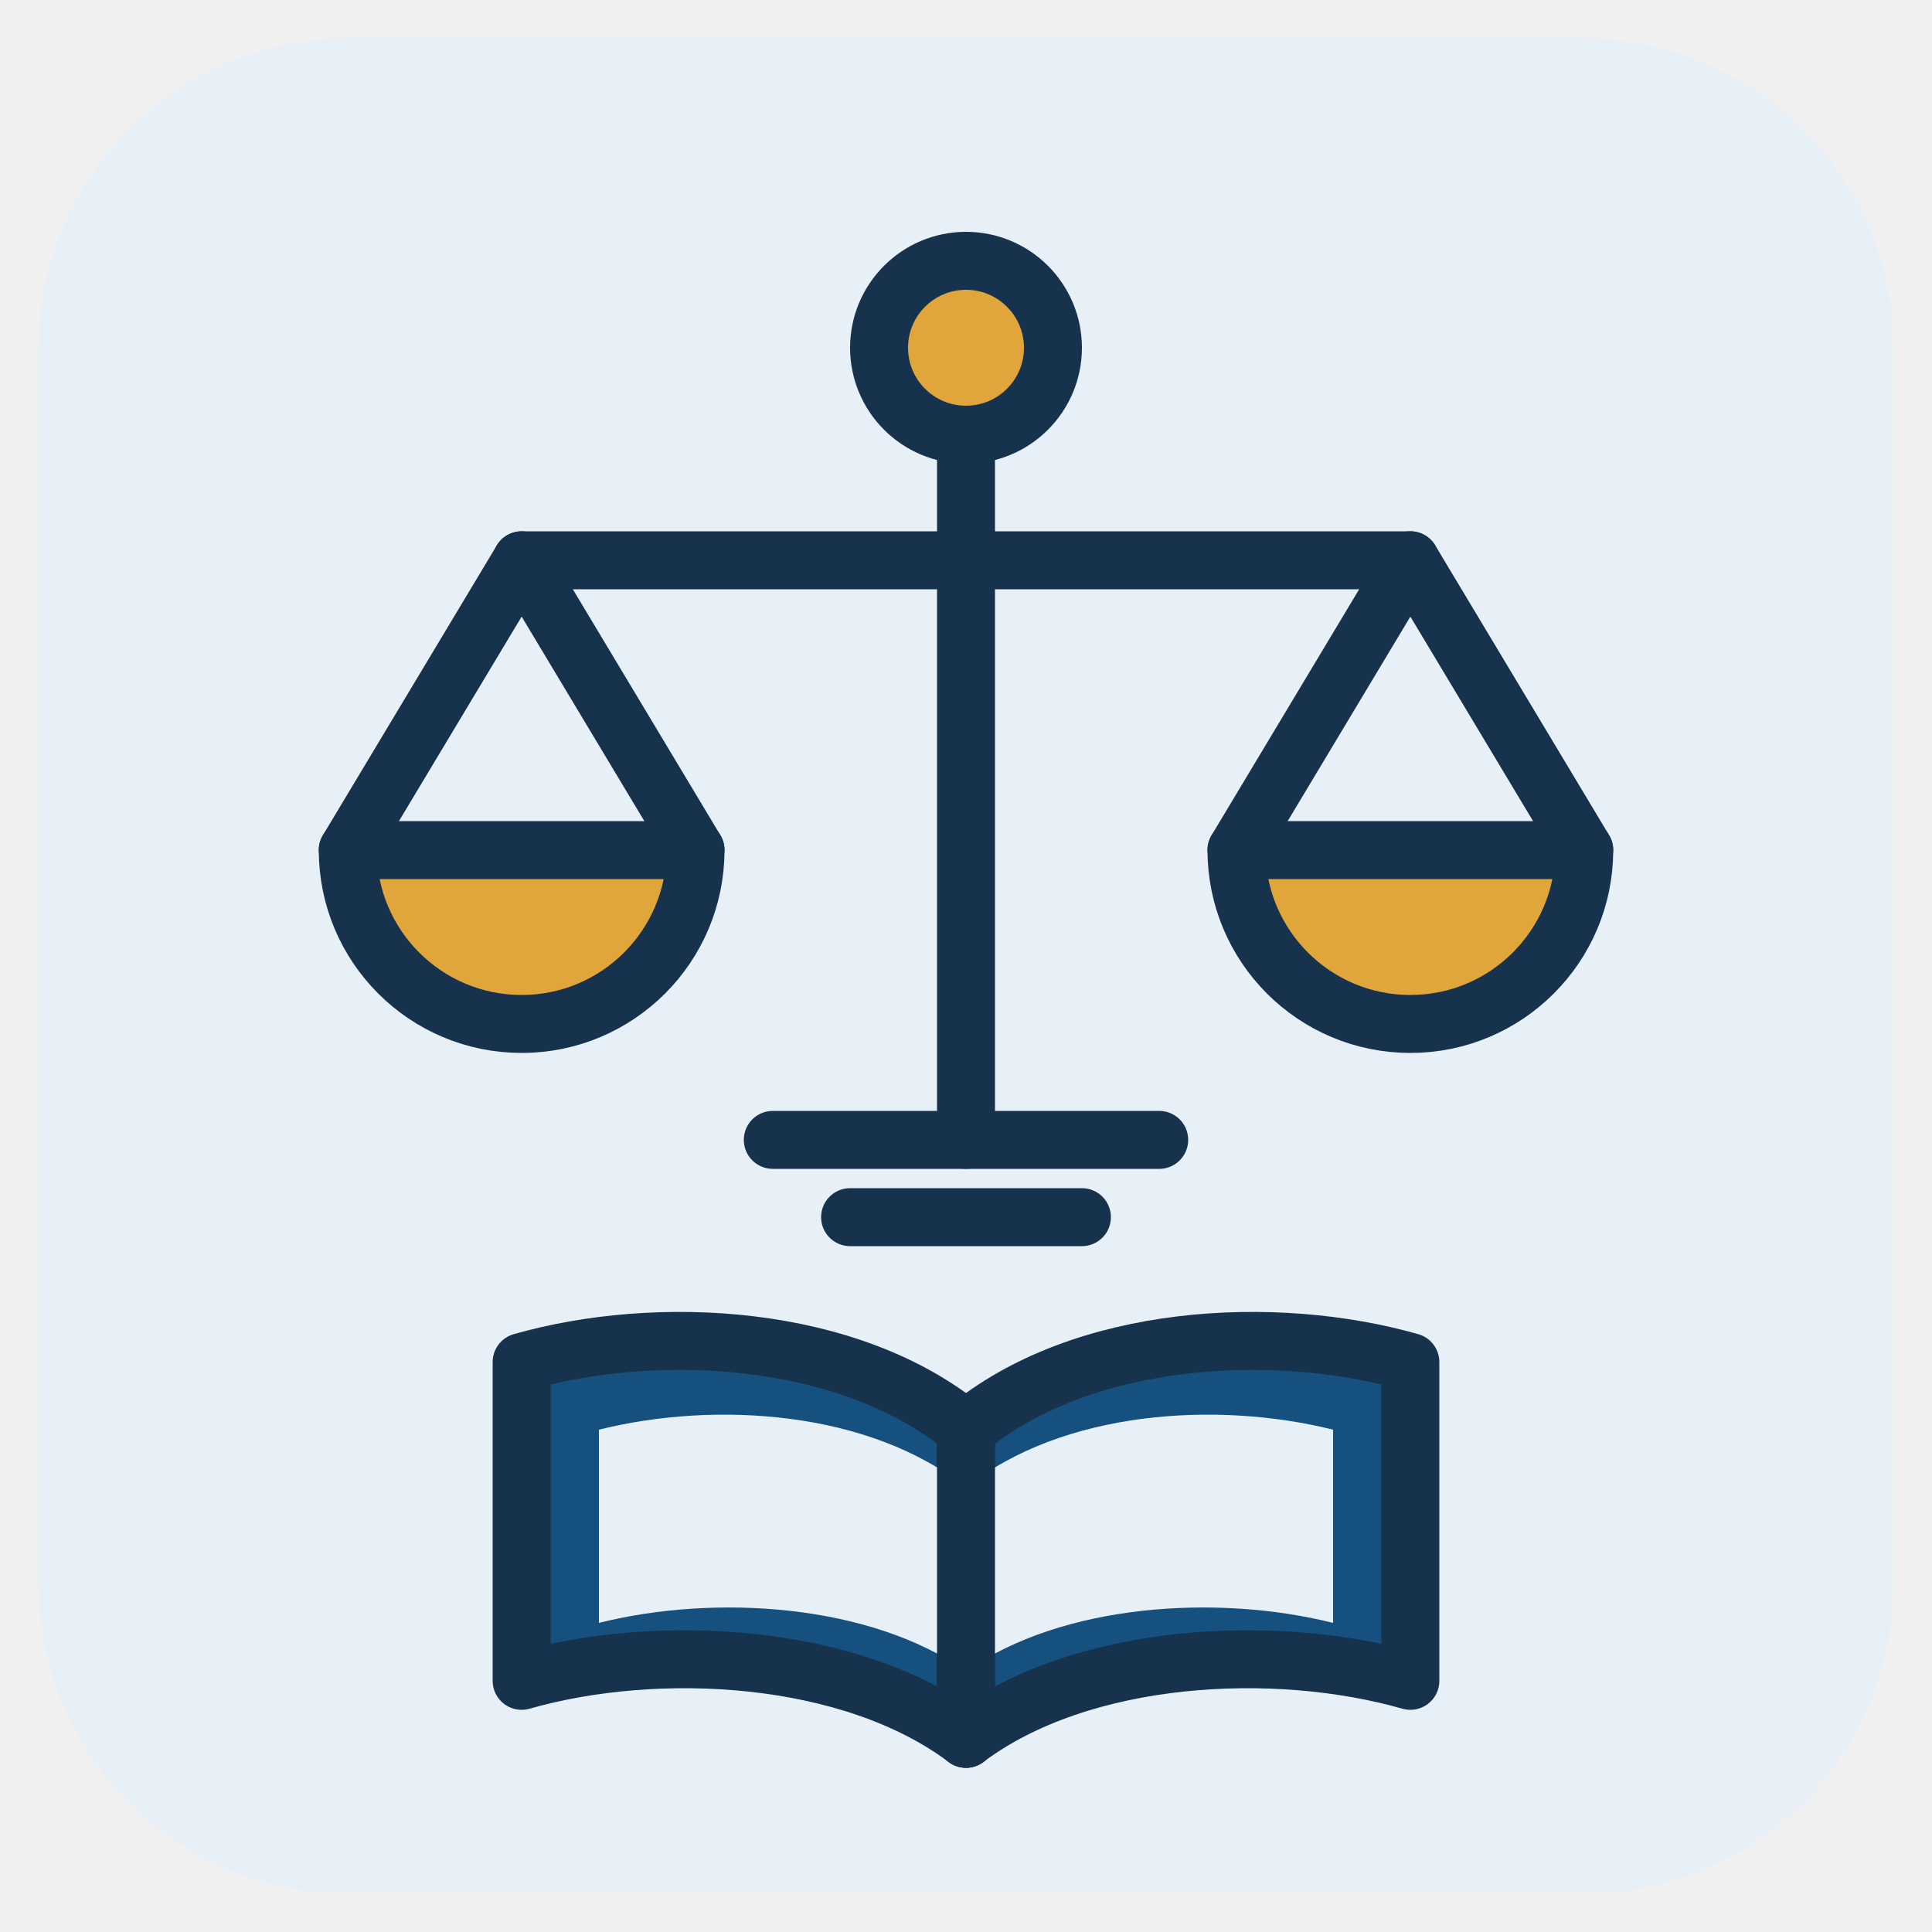
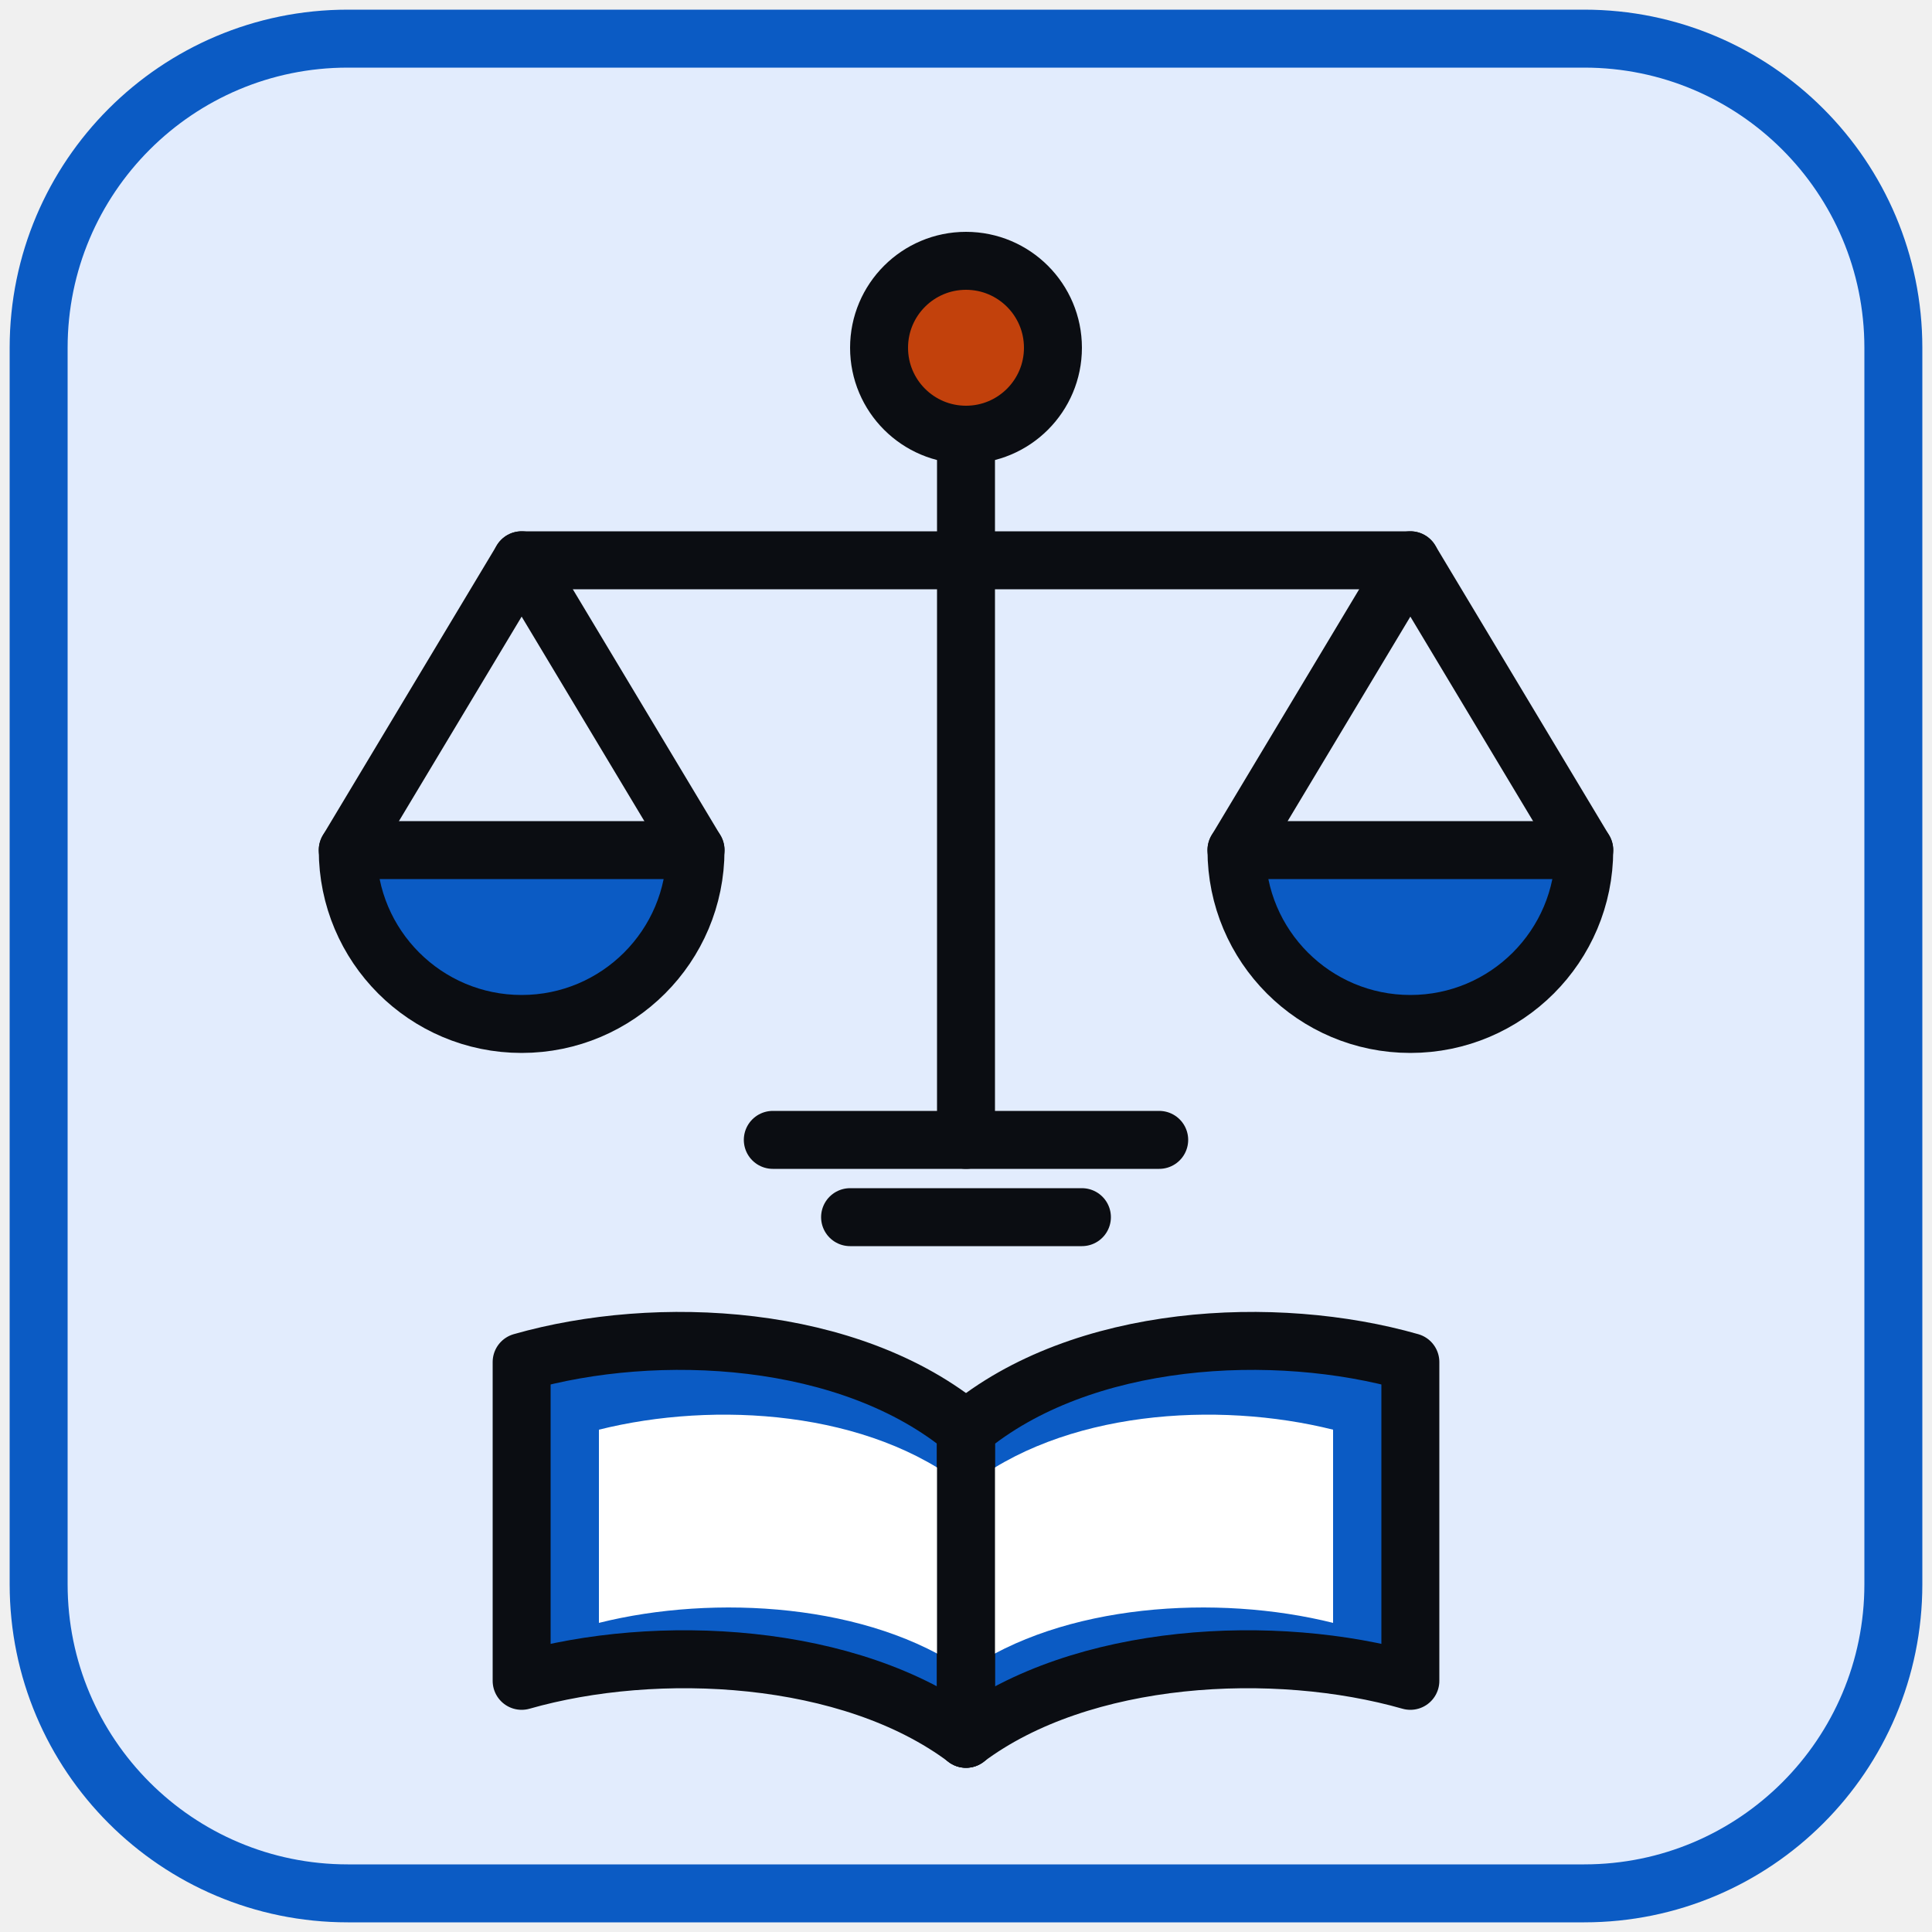
<svg xmlns="http://www.w3.org/2000/svg" viewBox="0 0 200 200" aria-hidden="true" focusable="false">
-   <rect x="4" y="4" width="192" height="192" rx="32" fill="#e8f0f7" />
-   <g fill="none" stroke="#16324c" stroke-width="6" stroke-linecap="round" stroke-linejoin="round">
+   <rect x="4" y="4" width="192" height="192" rx="32" fill="#e2ecfd" stroke="#0b5bc4" stroke-width="6" />
+   <g fill="none" stroke="#0b0d12" stroke-width="6" stroke-linecap="round" stroke-linejoin="round">
    <path d="M100 44v74" />
    <path d="M54 58h92" />
    <path d="M54 58 36 88M54 58l18 30" />
    <path d="M146 58l-18 30M146 58l18 30" />
    <path d="M80 118h40" />
    <path d="M88 126h24" />
  </g>
-   <circle cx="100" cy="36" r="9" fill="#e0a63c" stroke="#16324c" stroke-width="6" />
-   <path d="M36 88a18 18 0 0 0 36 0Z" fill="#e0a63c" stroke="#16324c" stroke-width="6" stroke-linejoin="round" />
-   <path d="M128 88a18 18 0 0 0 36 0Z" fill="#e0a63c" stroke="#16324c" stroke-width="6" stroke-linejoin="round" />
-   <g stroke="#16324c" stroke-width="6" stroke-linecap="round" stroke-linejoin="round">
-     <path d="M100 148c-12-10-32-11-46-7v33c14-4 34-3 46 6Z" fill="#16507e" />
-     <path d="M100 148c12-10 32-11 46-7v33c-14-4-34-3-46 6Z" fill="#16507e" />
+   <circle cx="100" cy="36" r="9" fill="#c2410c" stroke="#0b0d12" stroke-width="6" />
+   <path d="M36 88a18 18 0 0 0 36 0Z" fill="#0b5bc4" stroke="#0b0d12" stroke-width="6" stroke-linejoin="round" />
+   <path d="M128 88a18 18 0 0 0 36 0Z" fill="#0b5bc4" stroke="#0b0d12" stroke-width="6" stroke-linejoin="round" />
+   <g stroke="#0b0d12" stroke-width="6" stroke-linecap="round" stroke-linejoin="round">
+     <path d="M100 148c-12-10-32-11-46-7v33c14-4 34-3 46 6Z" fill="#0b5bc4" />
+     <path d="M100 148c12-10 32-11 46-7v33c-14-4-34-3-46 6Z" fill="#0b5bc4" />
  </g>
-   <g fill="#e8f0f7">
+   <g fill="#ffffff">
    <path d="M100 154c-10-8-26-9-38-6v20c12-3 28-2 38 5Z" />
    <path d="M100 154c10-8 26-9 38-6v20c-12-3-28-2-38 5Z" />
  </g>
-   <path d="M100 148v32" fill="none" stroke="#16324c" stroke-width="6" stroke-linecap="round" />
+   <path d="M100 148v32" fill="none" stroke="#0b0d12" stroke-width="6" stroke-linecap="round" />
</svg>
